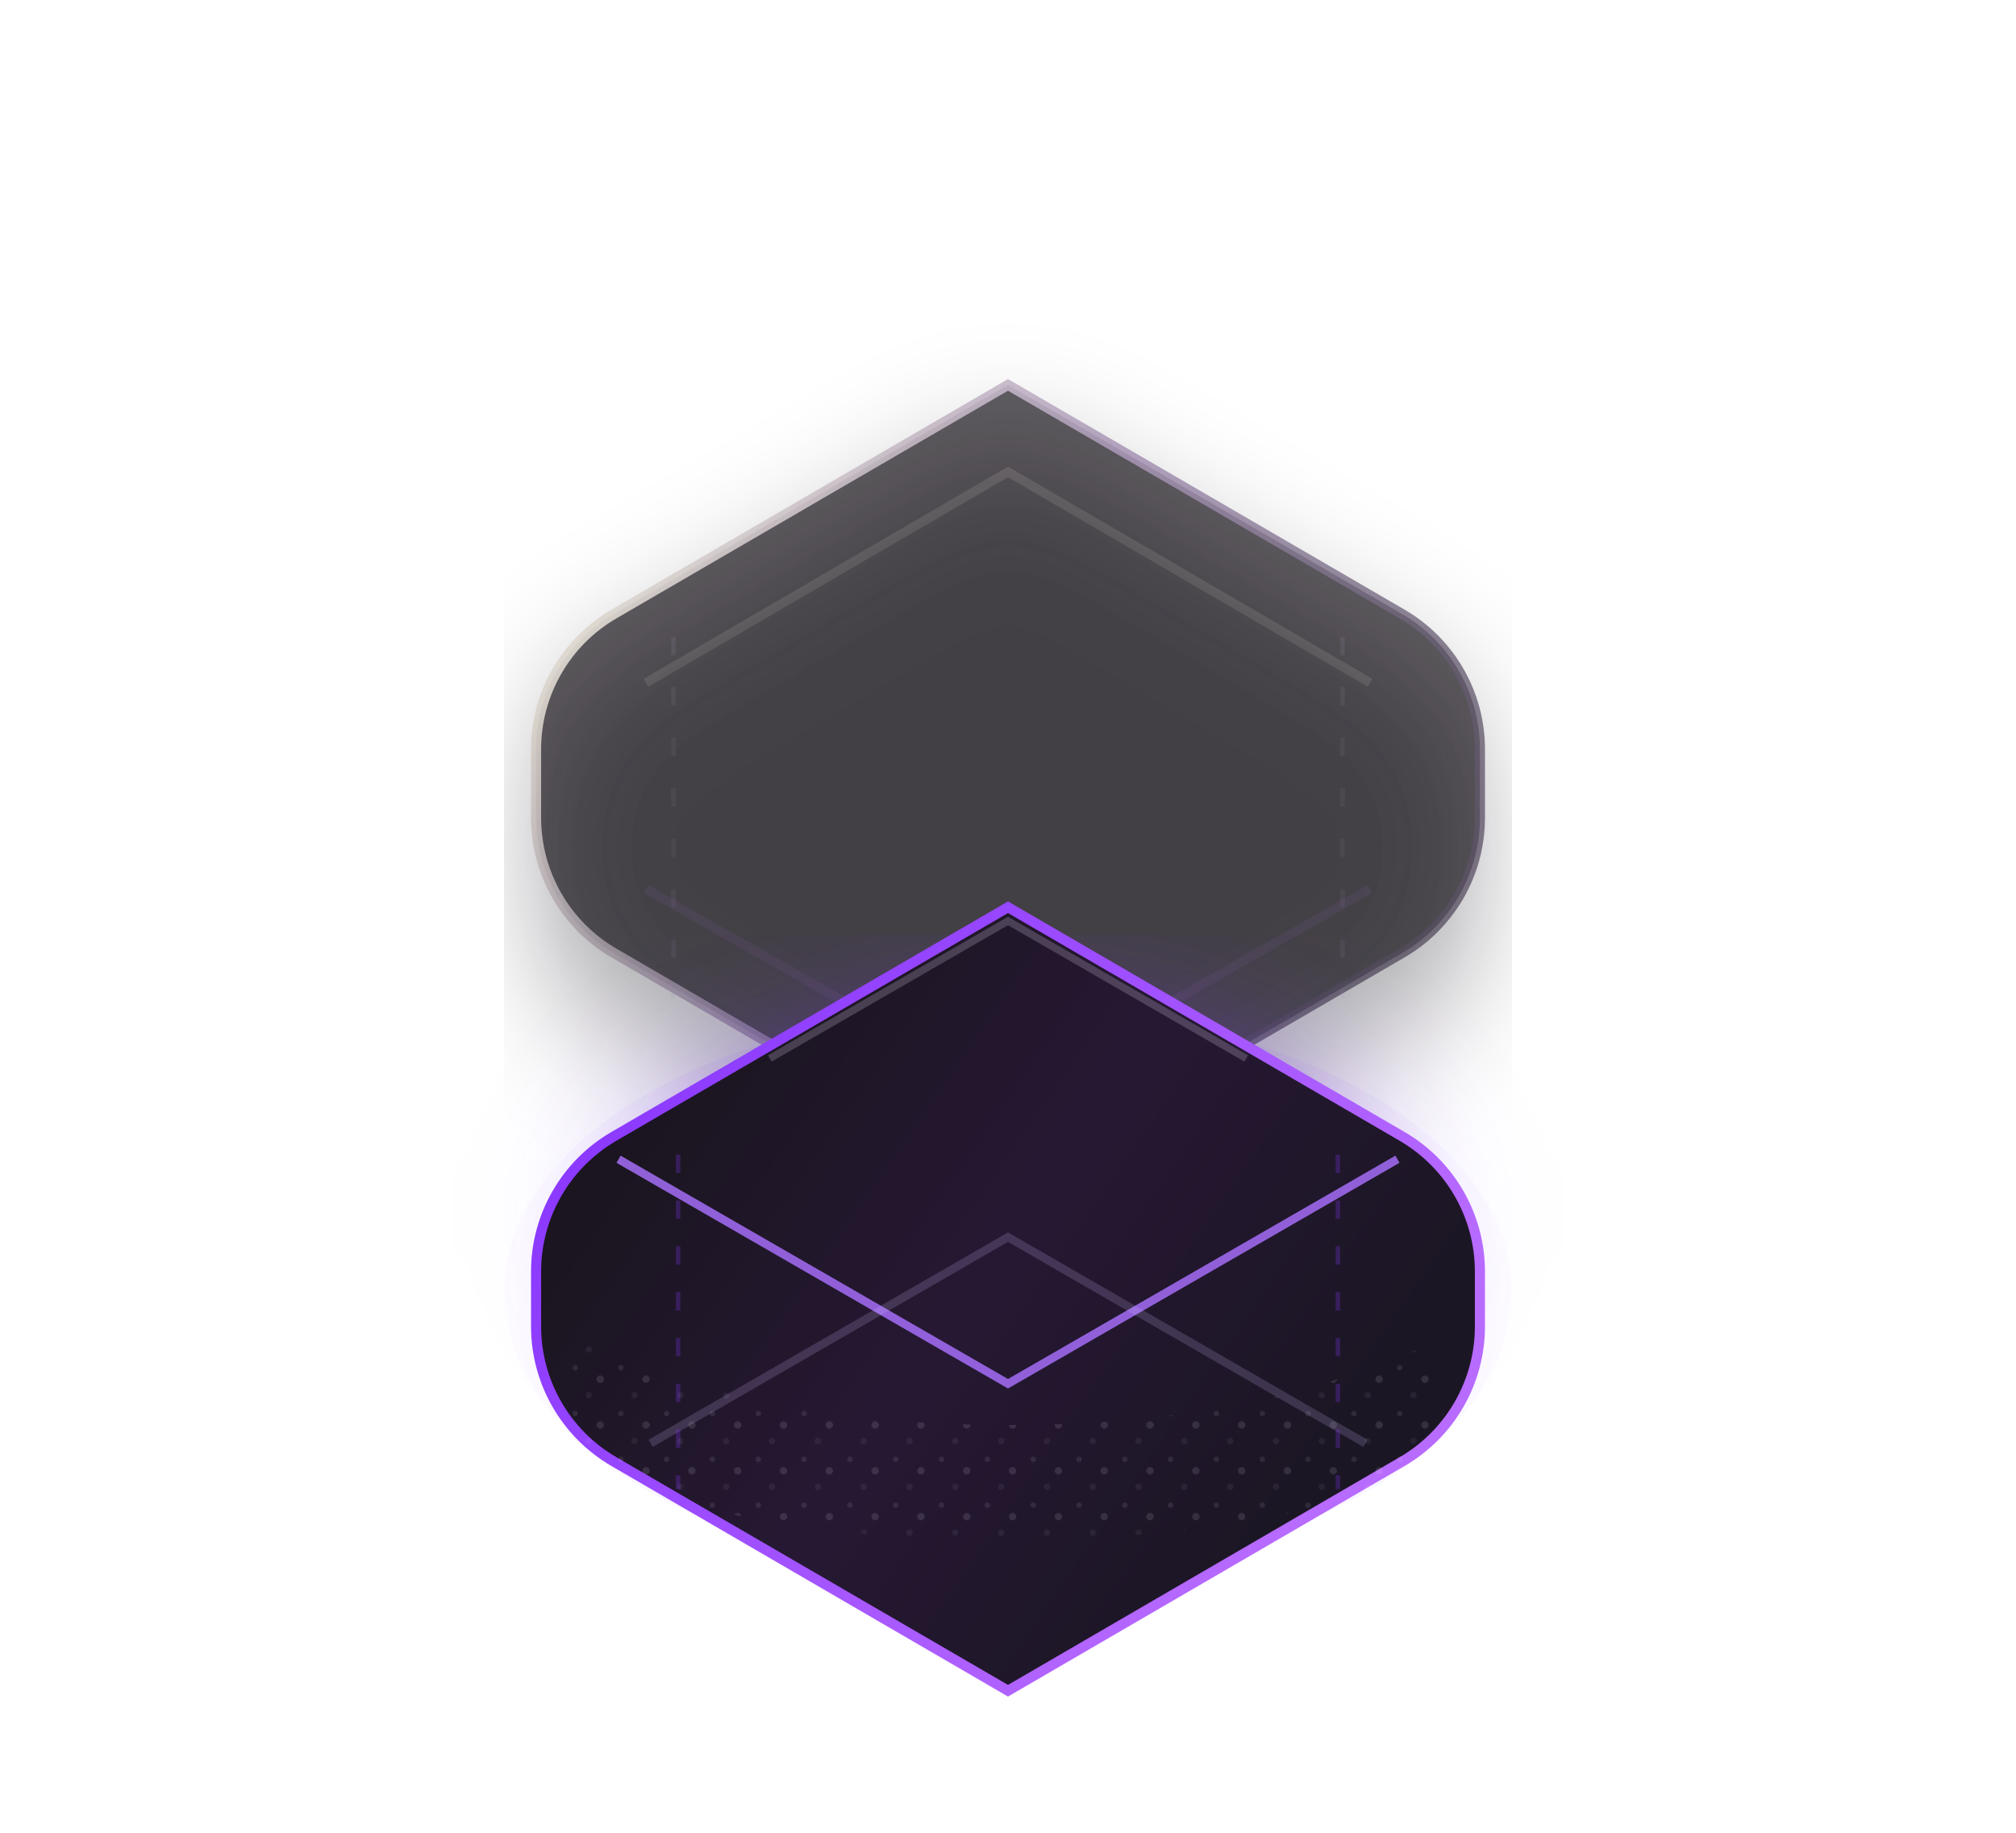
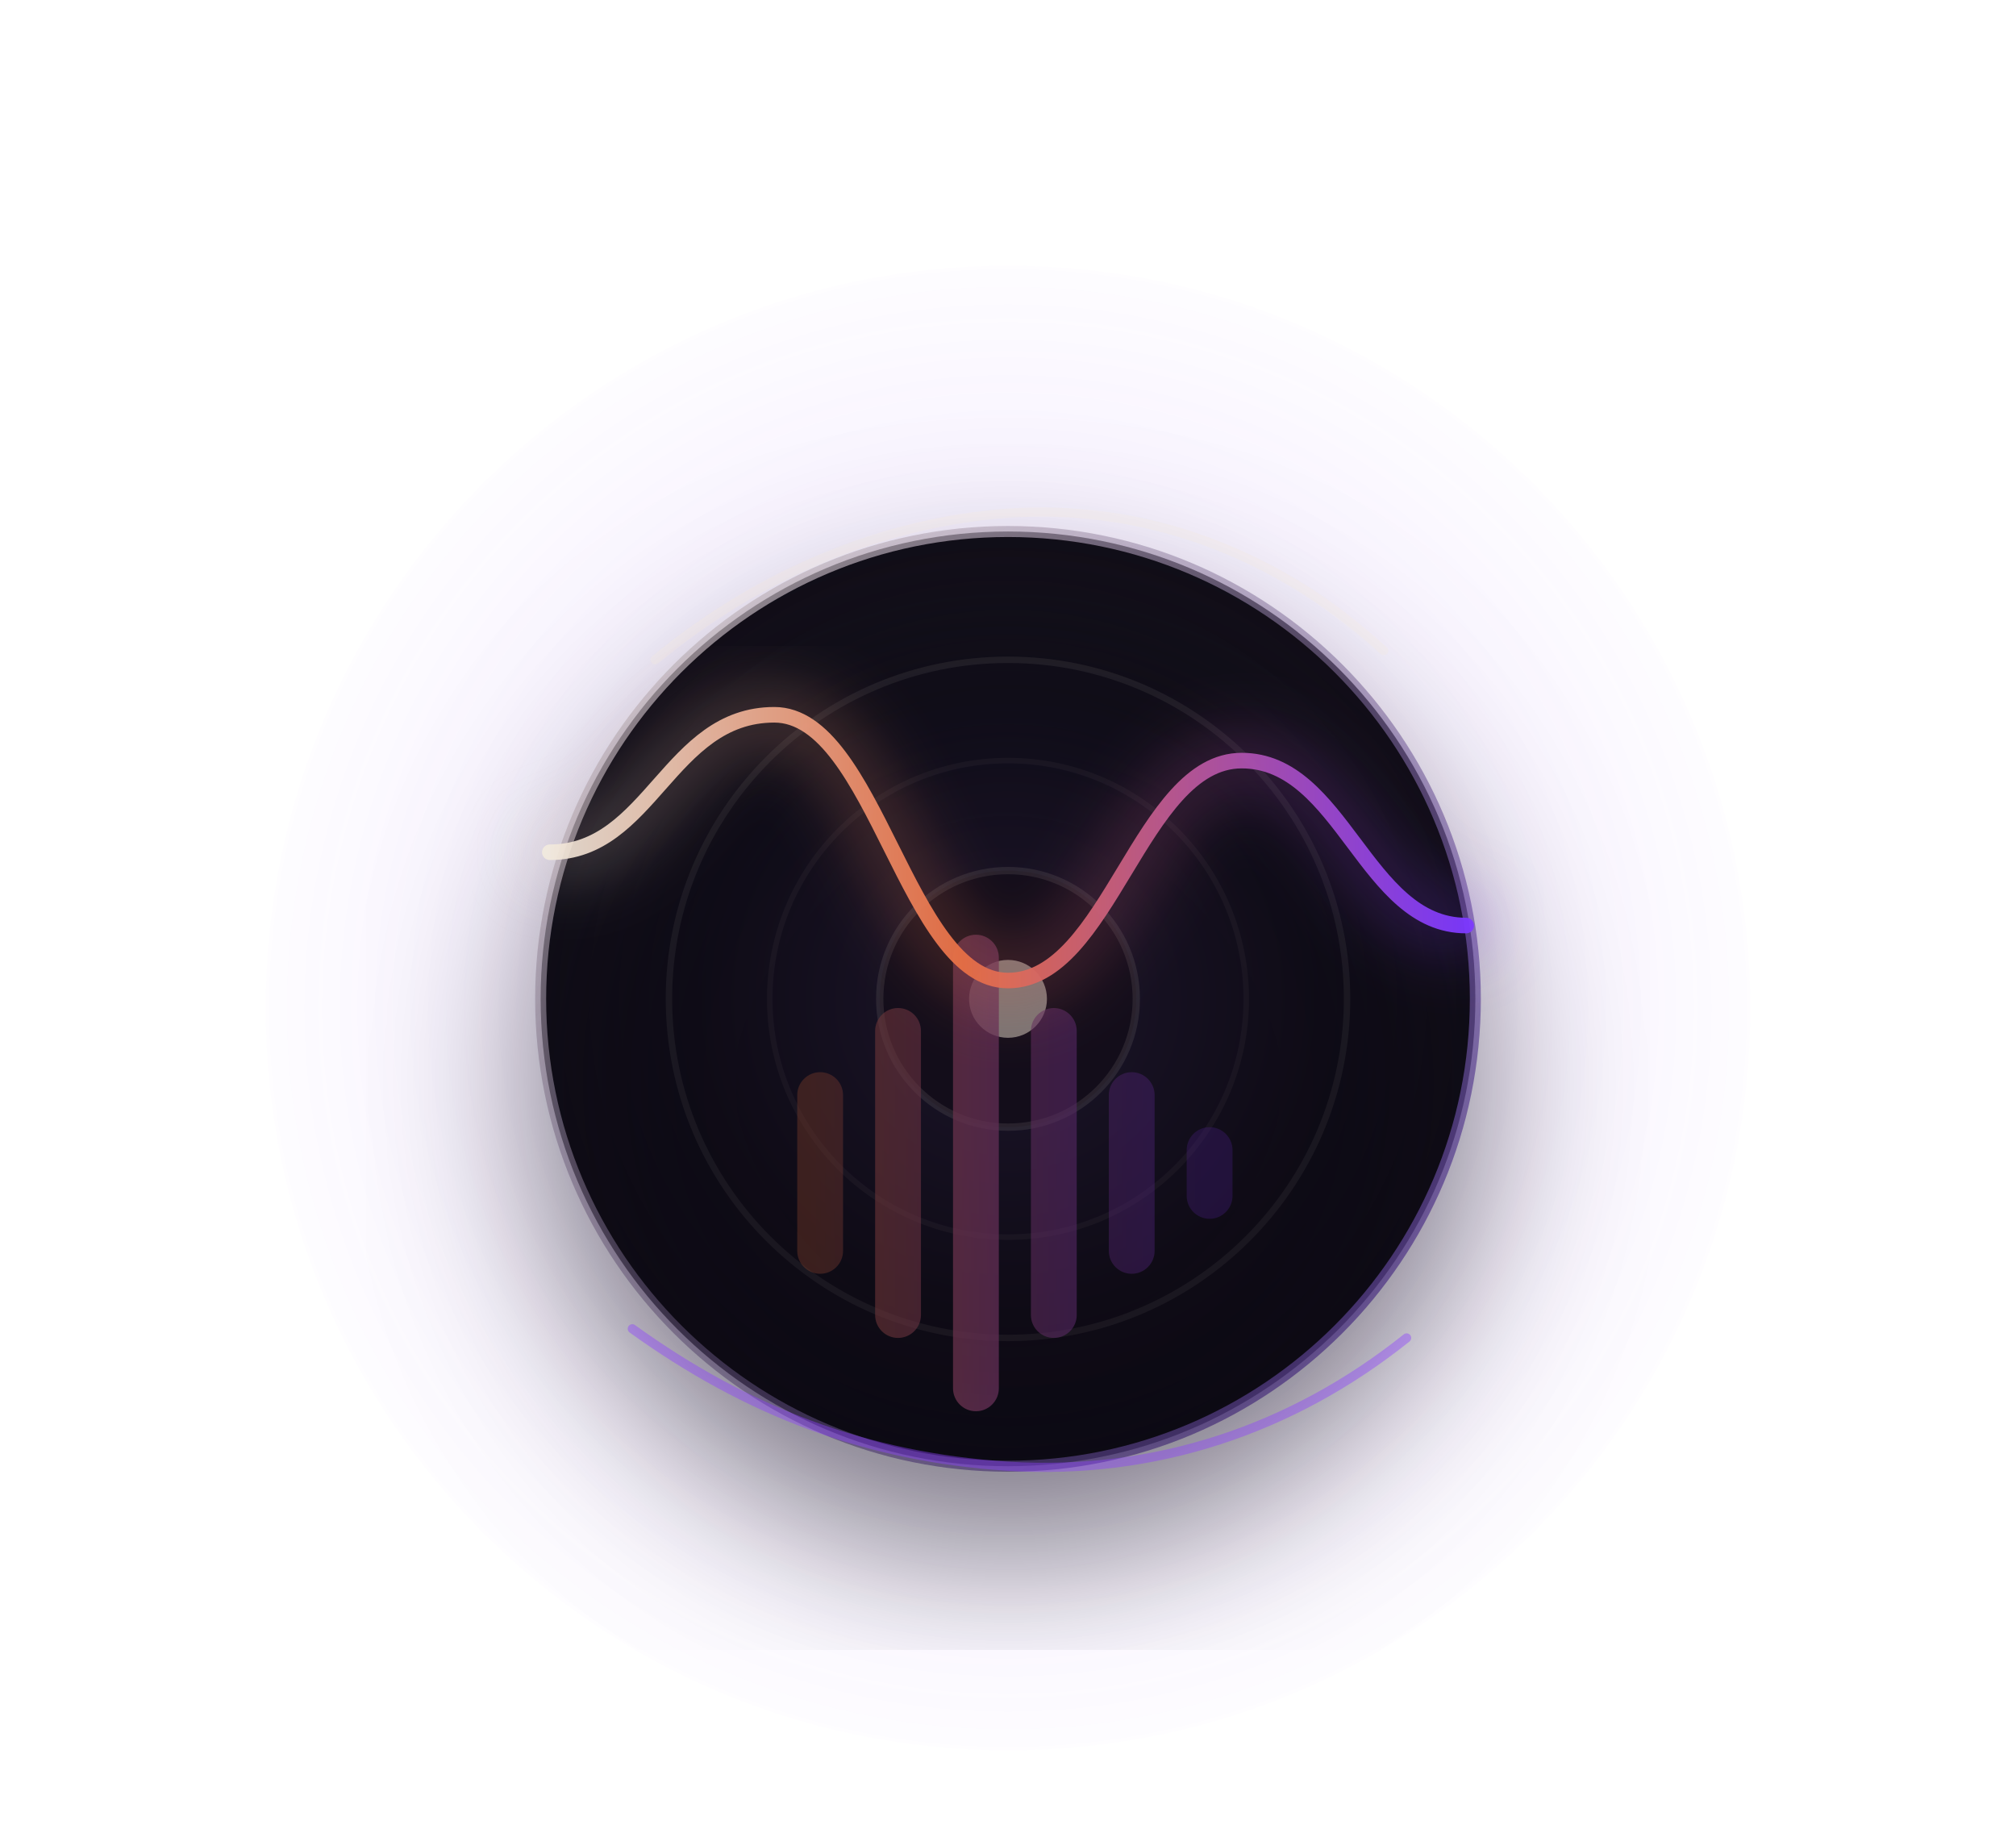
<svg xmlns="http://www.w3.org/2000/svg" width="440" height="400" viewBox="0 0 440 400" fill="none">
  <defs>
-     <linearGradient id="topStroke" x1="148" y1="102" x2="292" y2="186" gradientUnits="userSpaceOnUse">
-       <stop stop-color="#EEE8DE" stop-opacity="0.95" />
-       <stop offset="0.5" stop-color="#B6A3C4" stop-opacity="0.9" />
-       <stop offset="1" stop-color="#6E6478" stop-opacity="0.78" />
+     <radialGradient id="bgGlow" cx="0" cy="0" r="1" gradientUnits="userSpaceOnUse" gradientTransform="translate(220 220) rotate(90) scale(176 176)">
+       <stop stop-color="#8D3DFF" stop-opacity="0.18" />
+       <stop offset="0.55" stop-color="#8D3DFF" stop-opacity="0.08" />
+       <stop offset="1" stop-color="#8D3DFF" stop-opacity="0" />
+     </radialGradient>
+     <radialGradient id="discFill" cx="0" cy="0" r="1" gradientUnits="userSpaceOnUse" gradientTransform="translate(220 218) rotate(90) scale(114)">
+       <stop stop-color="#33294A" />
+       <stop offset="0.6" stop-color="#17141F" />
+       <stop offset="1" stop-color="#100D16" />
+     </radialGradient>
+     <linearGradient id="discStroke" x1="114" y1="112" x2="316" y2="314" gradientUnits="userSpaceOnUse">
+       <stop stop-color="#F1E9DC" stop-opacity="0.78" />
+       <stop offset="0.52" stop-color="#8E79A9" stop-opacity="0.58" />
+       <stop offset="1" stop-color="#7B54D4" stop-opacity="0.88" />
    </linearGradient>
-     <linearGradient id="bottomFill" x1="150" y1="214" x2="292" y2="312" gradientUnits="userSpaceOnUse">
-       <stop stop-color="#19151E" />
-       <stop offset="0.52" stop-color="#261833" />
-       <stop offset="1" stop-color="#1B1624" />
+     <linearGradient id="waveStroke" x1="120" y1="186" x2="320" y2="186" gradientUnits="userSpaceOnUse">
+       <stop stop-color="#F2EADD" stop-opacity="0.9" />
+       <stop offset="0.45" stop-color="#E86F45" stop-opacity="0.95" />
+       <stop offset="1" stop-color="#7D39FF" stop-opacity="0.95" />
    </linearGradient>
-     <linearGradient id="bottomStroke" x1="147" y1="211" x2="296" y2="313" gradientUnits="userSpaceOnUse">
-       <stop stop-color="#8A38FF" />
-       <stop offset="1" stop-color="#B86BFF" />
+     <linearGradient id="barFill" x1="177" y1="246" x2="263" y2="246" gradientUnits="userSpaceOnUse">
+       <stop stop-color="#EE7648" />
+       <stop offset="1" stop-color="#8B3CFF" />
    </linearGradient>
-     <linearGradient id="accentGlow" x1="136" y1="254" x2="304" y2="254" gradientUnits="userSpaceOnUse">
-       <stop stop-color="#5D1DFF" stop-opacity="0.12" />
-       <stop offset="0.5" stop-color="#8A38FF" stop-opacity="0.9" />
-       <stop offset="1" stop-color="#6E2DFF" stop-opacity="0.12" />
-     </linearGradient>
-     <radialGradient id="shadowGlow" cx="0" cy="0" r="1" gradientUnits="userSpaceOnUse" gradientTransform="translate(220 282) rotate(90) scale(96 118)">
-       <stop stop-color="#8A38FF" stop-opacity="0.24" />
-       <stop offset="1" stop-color="#8A38FF" stop-opacity="0" />
-     </radialGradient>
-     <filter id="blurGlow" x="92" y="204" width="256" height="144" filterUnits="userSpaceOnUse" color-interpolation-filters="sRGB">
-       <feGaussianBlur stdDeviation="16" />
-     </filter>
-     <filter id="softShadow" x="110" y="70" width="220" height="264" filterUnits="userSpaceOnUse" color-interpolation-filters="sRGB">
-       <feOffset dy="14" />
-       <feGaussianBlur stdDeviation="14" />
-       <feColorMatrix type="matrix" values="0 0 0 0 0.02 0 0 0 0 0.01 0 0 0 0 0.05 0 0 0 0.46 0" />
+     <filter id="softShadow" x="80" y="74" width="280" height="286" filterUnits="userSpaceOnUse" color-interpolation-filters="sRGB">
+       <feOffset dy="18" />
+       <feGaussianBlur stdDeviation="18" />
+       <feColorMatrix type="matrix" values="0 0 0 0 0.02 0 0 0 0 0.01 0 0 0 0 0.05 0 0 0 0.5 0" />
      <feBlend in2="SourceGraphic" result="shape" />
    </filter>
-     <pattern id="noise" width="10" height="10" patternUnits="userSpaceOnUse">
-       <circle cx="1" cy="1" r="0.8" fill="#F3ECFF" fill-opacity="0.15" />
-       <circle cx="8.5" cy="4.5" r="0.7" fill="#F3ECFF" fill-opacity="0.08" />
-       <circle cx="5.5" cy="8.5" r="0.6" fill="#F3ECFF" fill-opacity="0.12" />
-     </pattern>
+     <filter id="waveGlow" x="103" y="141" width="234" height="92" filterUnits="userSpaceOnUse" color-interpolation-filters="sRGB">
+       <feGaussianBlur stdDeviation="7" />
+     </filter>
  </defs>
+   <ellipse cx="220" cy="220" rx="162" ry="162" fill="url(#bgGlow)" />
  <g filter="url(#softShadow)">
-     <path d="M220 84L306 134C316.511 140.11 323 151.352 323 163.51V178.49C323 190.648 316.511 201.89 306 208L220 258L134 208C123.489 201.89 117 190.648 117 178.49V163.51C117 151.352 123.489 140.11 134 134L220 84Z" fill="#252126" fill-opacity="0.72" stroke="url(#topStroke)" stroke-width="2.2" />
-     <path d="M141 149L220 103L299 149" stroke="#F4EEE3" stroke-opacity="0.16" stroke-width="2" />
-     <path d="M141 194L220 239L299 194" stroke="#B38BE8" stroke-opacity="0.14" stroke-width="2" />
-     <path d="M147 139L147 218" stroke="#D2C6E3" stroke-opacity="0.12" stroke-dasharray="4 7" />
-     <path d="M293 139L293 218" stroke="#D2C6E3" stroke-opacity="0.12" stroke-dasharray="4 7" />
+     <circle cx="220" cy="218" r="102" fill="url(#discFill)" stroke="url(#discStroke)" stroke-width="2.4" />
+     <circle cx="220" cy="218" r="74" stroke="#F3ECDD" stroke-opacity="0.11" stroke-width="1.4" />
+     <circle cx="220" cy="218" r="52" stroke="#F3ECDD" stroke-opacity="0.08" stroke-width="1.2" />
+     <circle cx="220" cy="218" r="28" fill="#201829" stroke="#F1E8DC" stroke-opacity="0.2" stroke-width="1.6" />
+     <circle cx="220" cy="218" r="8.5" fill="#F1E8DC" />
+     <g opacity="0.92">
+       <rect x="174" y="234" width="10" height="44" rx="5" fill="url(#barFill)" fill-opacity="0.45" />
+       <rect x="191" y="220" width="10" height="72" rx="5" fill="url(#barFill)" fill-opacity="0.62" />
+       <rect x="208" y="204" width="10" height="104" rx="5" fill="url(#barFill)" fill-opacity="0.82" />
+       <rect x="225" y="220" width="10" height="72" rx="5" fill="url(#barFill)" fill-opacity="0.62" />
+       <rect x="242" y="234" width="10" height="44" rx="5" fill="url(#barFill)" fill-opacity="0.45" />
+       <rect x="259" y="246" width="10" height="20" rx="5" fill="url(#barFill)" fill-opacity="0.35" />
+     </g>
  </g>
-   <g filter="url(#blurGlow)">
-     <ellipse cx="220" cy="264" rx="92" ry="36" fill="url(#accentGlow)" />
+   <g filter="url(#waveGlow)" opacity="0.32">
+     <path d="M120 186C142 186 146 156 169 156C191 156 198 214 220 214C242 214 249 166 271 166C293 166 298 202 320 202" stroke="url(#waveStroke)" stroke-width="10" stroke-linecap="round" />
  </g>
-   <ellipse cx="220" cy="282" rx="110" ry="62" fill="url(#shadowGlow)" />
-   <path d="M220 198L306 248C316.511 254.11 323 265.352 323 277.51V289.49C323 301.648 316.511 312.89 306 319L220 369L134 319C123.489 312.89 117 301.648 117 289.49V277.51C117 265.352 123.489 254.11 134 248L220 198Z" fill="url(#bottomFill)" stroke="url(#bottomStroke)" stroke-width="2.2" />
-   <path d="M135 253L220 302L305 253" stroke="#A970FF" stroke-opacity="0.82" stroke-width="1.8" />
-   <path d="M142 315L220 270L298 315" stroke="#D7BDFF" stroke-opacity="0.18" stroke-width="1.8" />
-   <path d="M148 252L148 325" stroke="#8A38FF" stroke-opacity="0.25" stroke-dasharray="4 6" />
-   <path d="M292 252L292 325" stroke="#8A38FF" stroke-opacity="0.25" stroke-dasharray="4 6" />
-   <path d="M125 292C149 303 177 311 220 311C263 311 291 303 315 292V309C315 317 309 323 301 325C279 332 255 336 220 336C185 336 161 332 139 325C131 323 125 317 125 309V292Z" fill="url(#noise)" fill-opacity="0.8" />
-   <path d="M168 231L220 201L272 231" stroke="#F8E6FF" stroke-opacity="0.2" stroke-width="1.6" />
+   <path d="M120 186C142 186 146 156 169 156C191 156 198 214 220 214C242 214 249 166 271 166C293 166 298 202 320 202" stroke="url(#waveStroke)" stroke-width="3.4" stroke-linecap="round" />
+   <path d="M143 144C166 125 193 114 220 112C249 110 278 120 302 142" stroke="#F2EADC" stroke-opacity="0.28" stroke-width="2" stroke-linecap="round" />
+   <path d="M138 290C163 308 189 318 220 320C252 322 282 312 307 292" stroke="#8C41FF" stroke-opacity="0.42" stroke-width="2" stroke-linecap="round" />
</svg>
